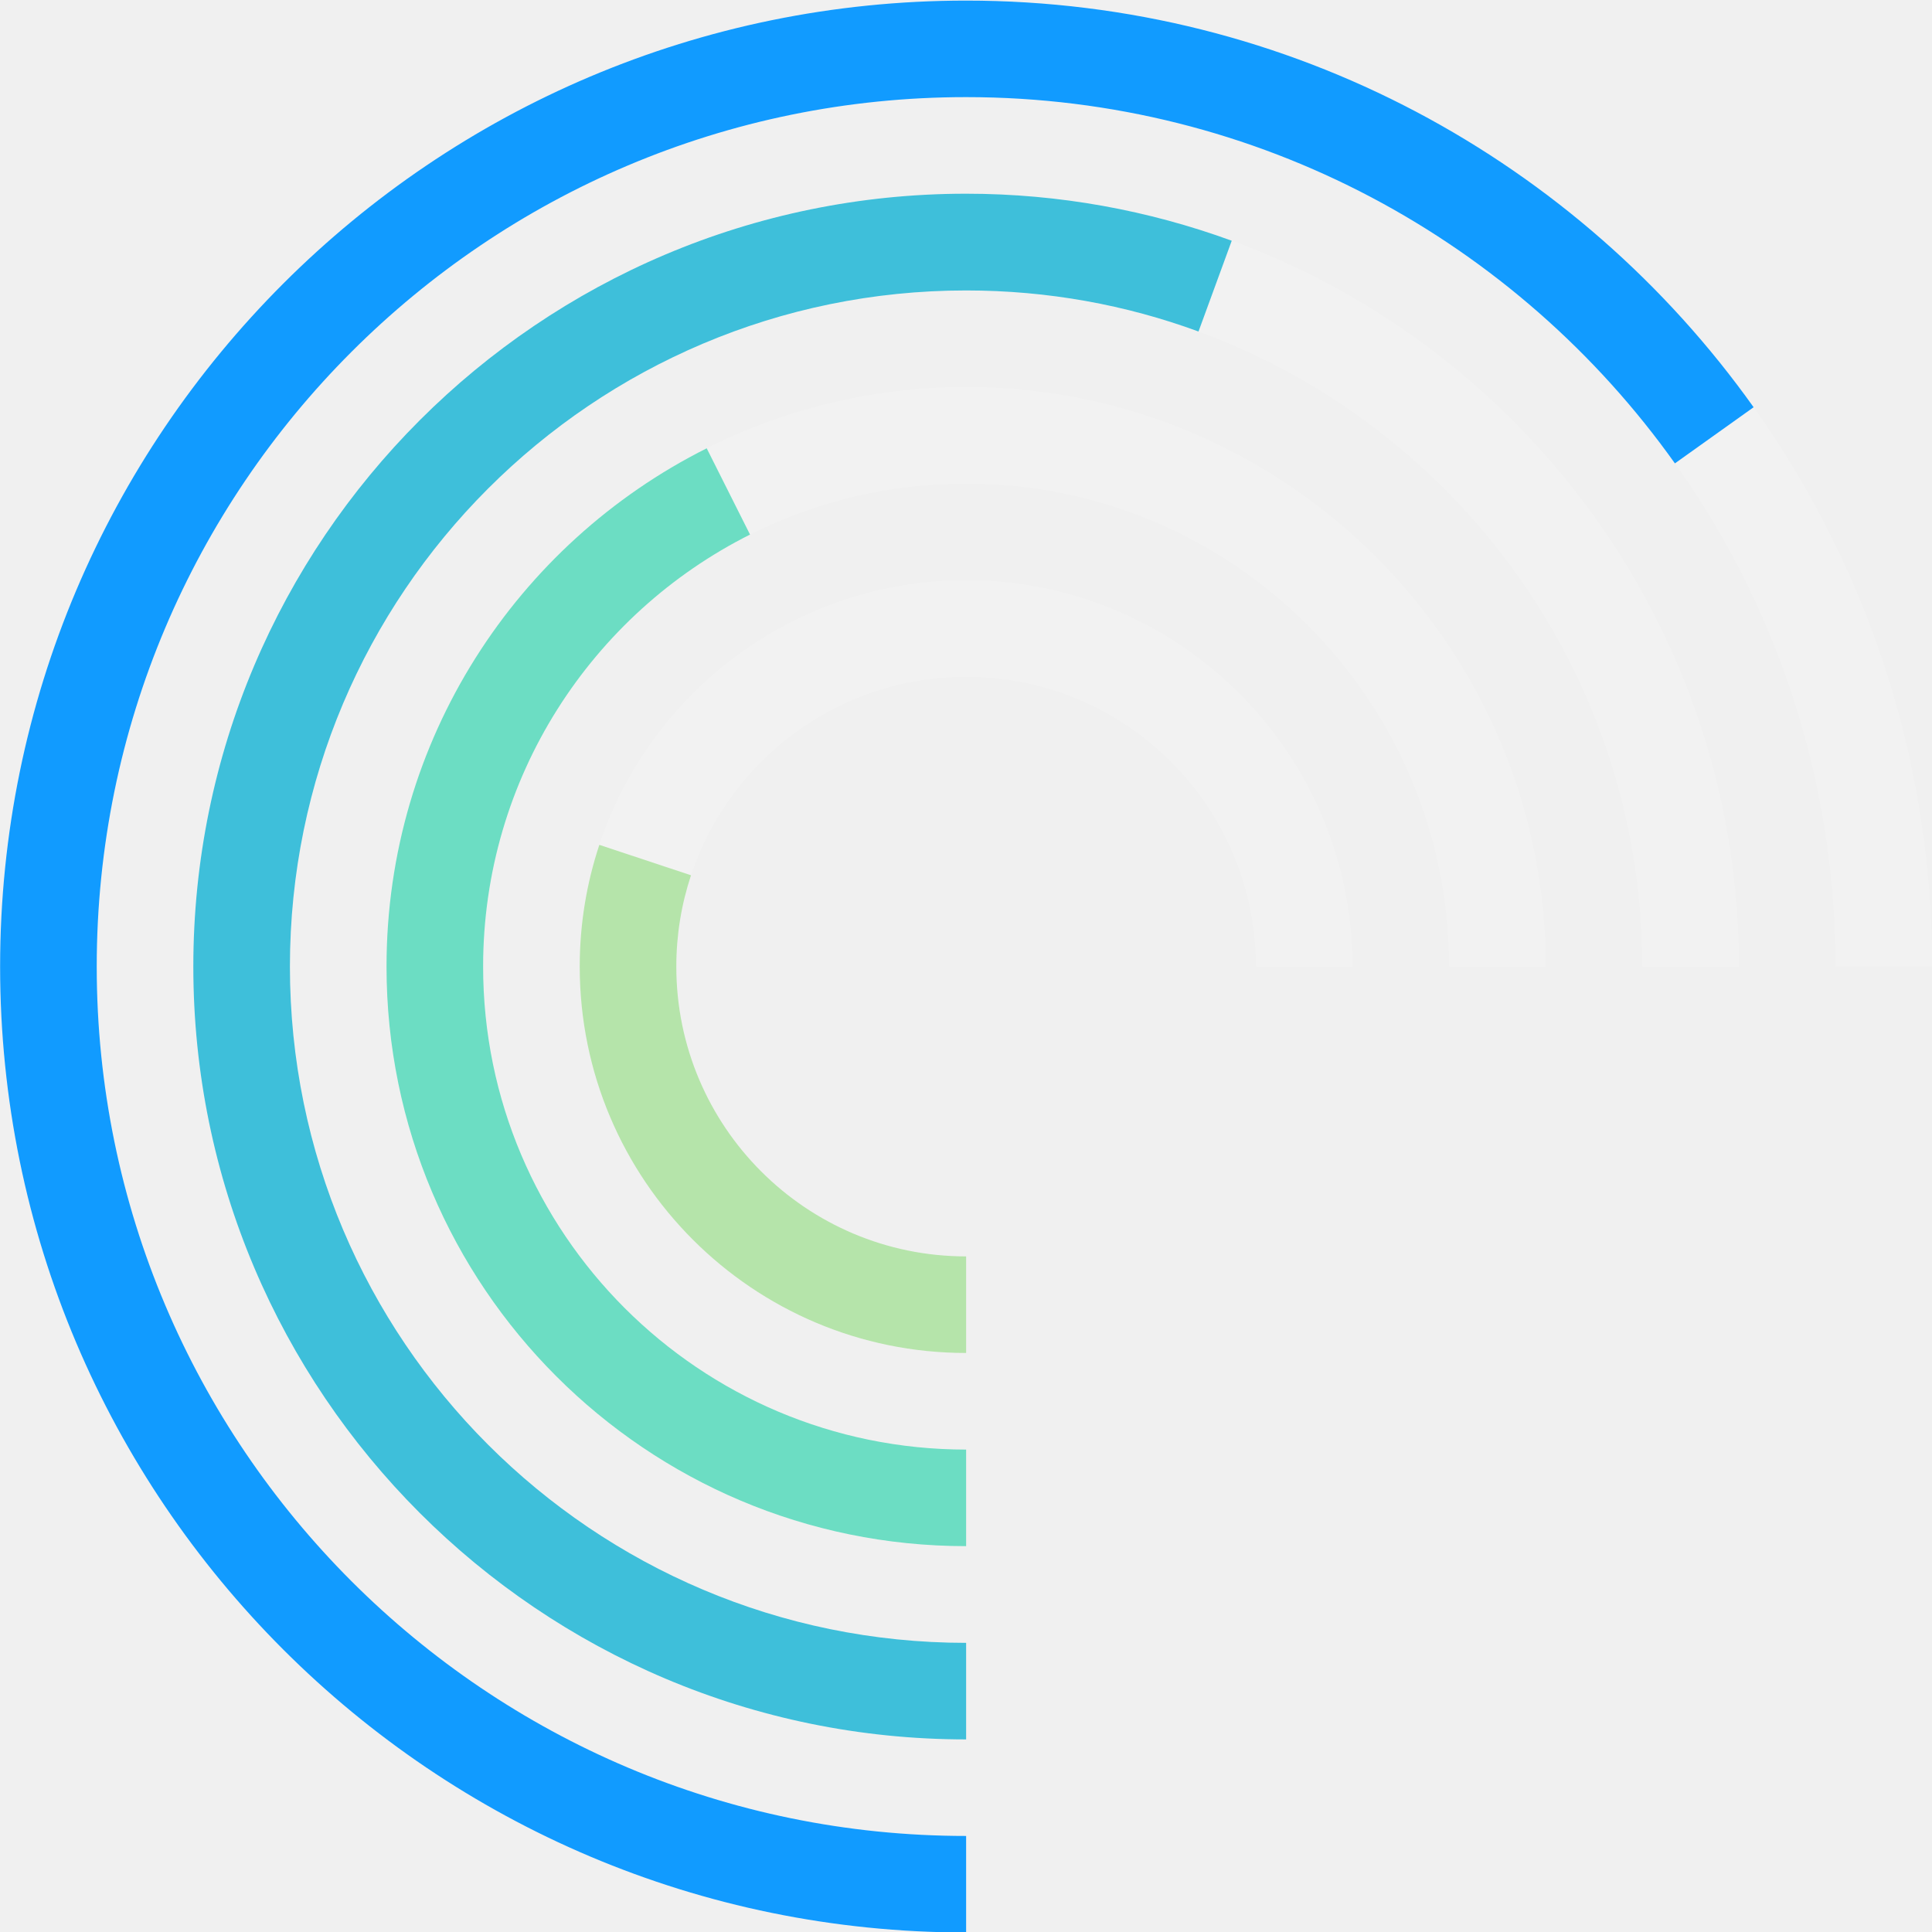
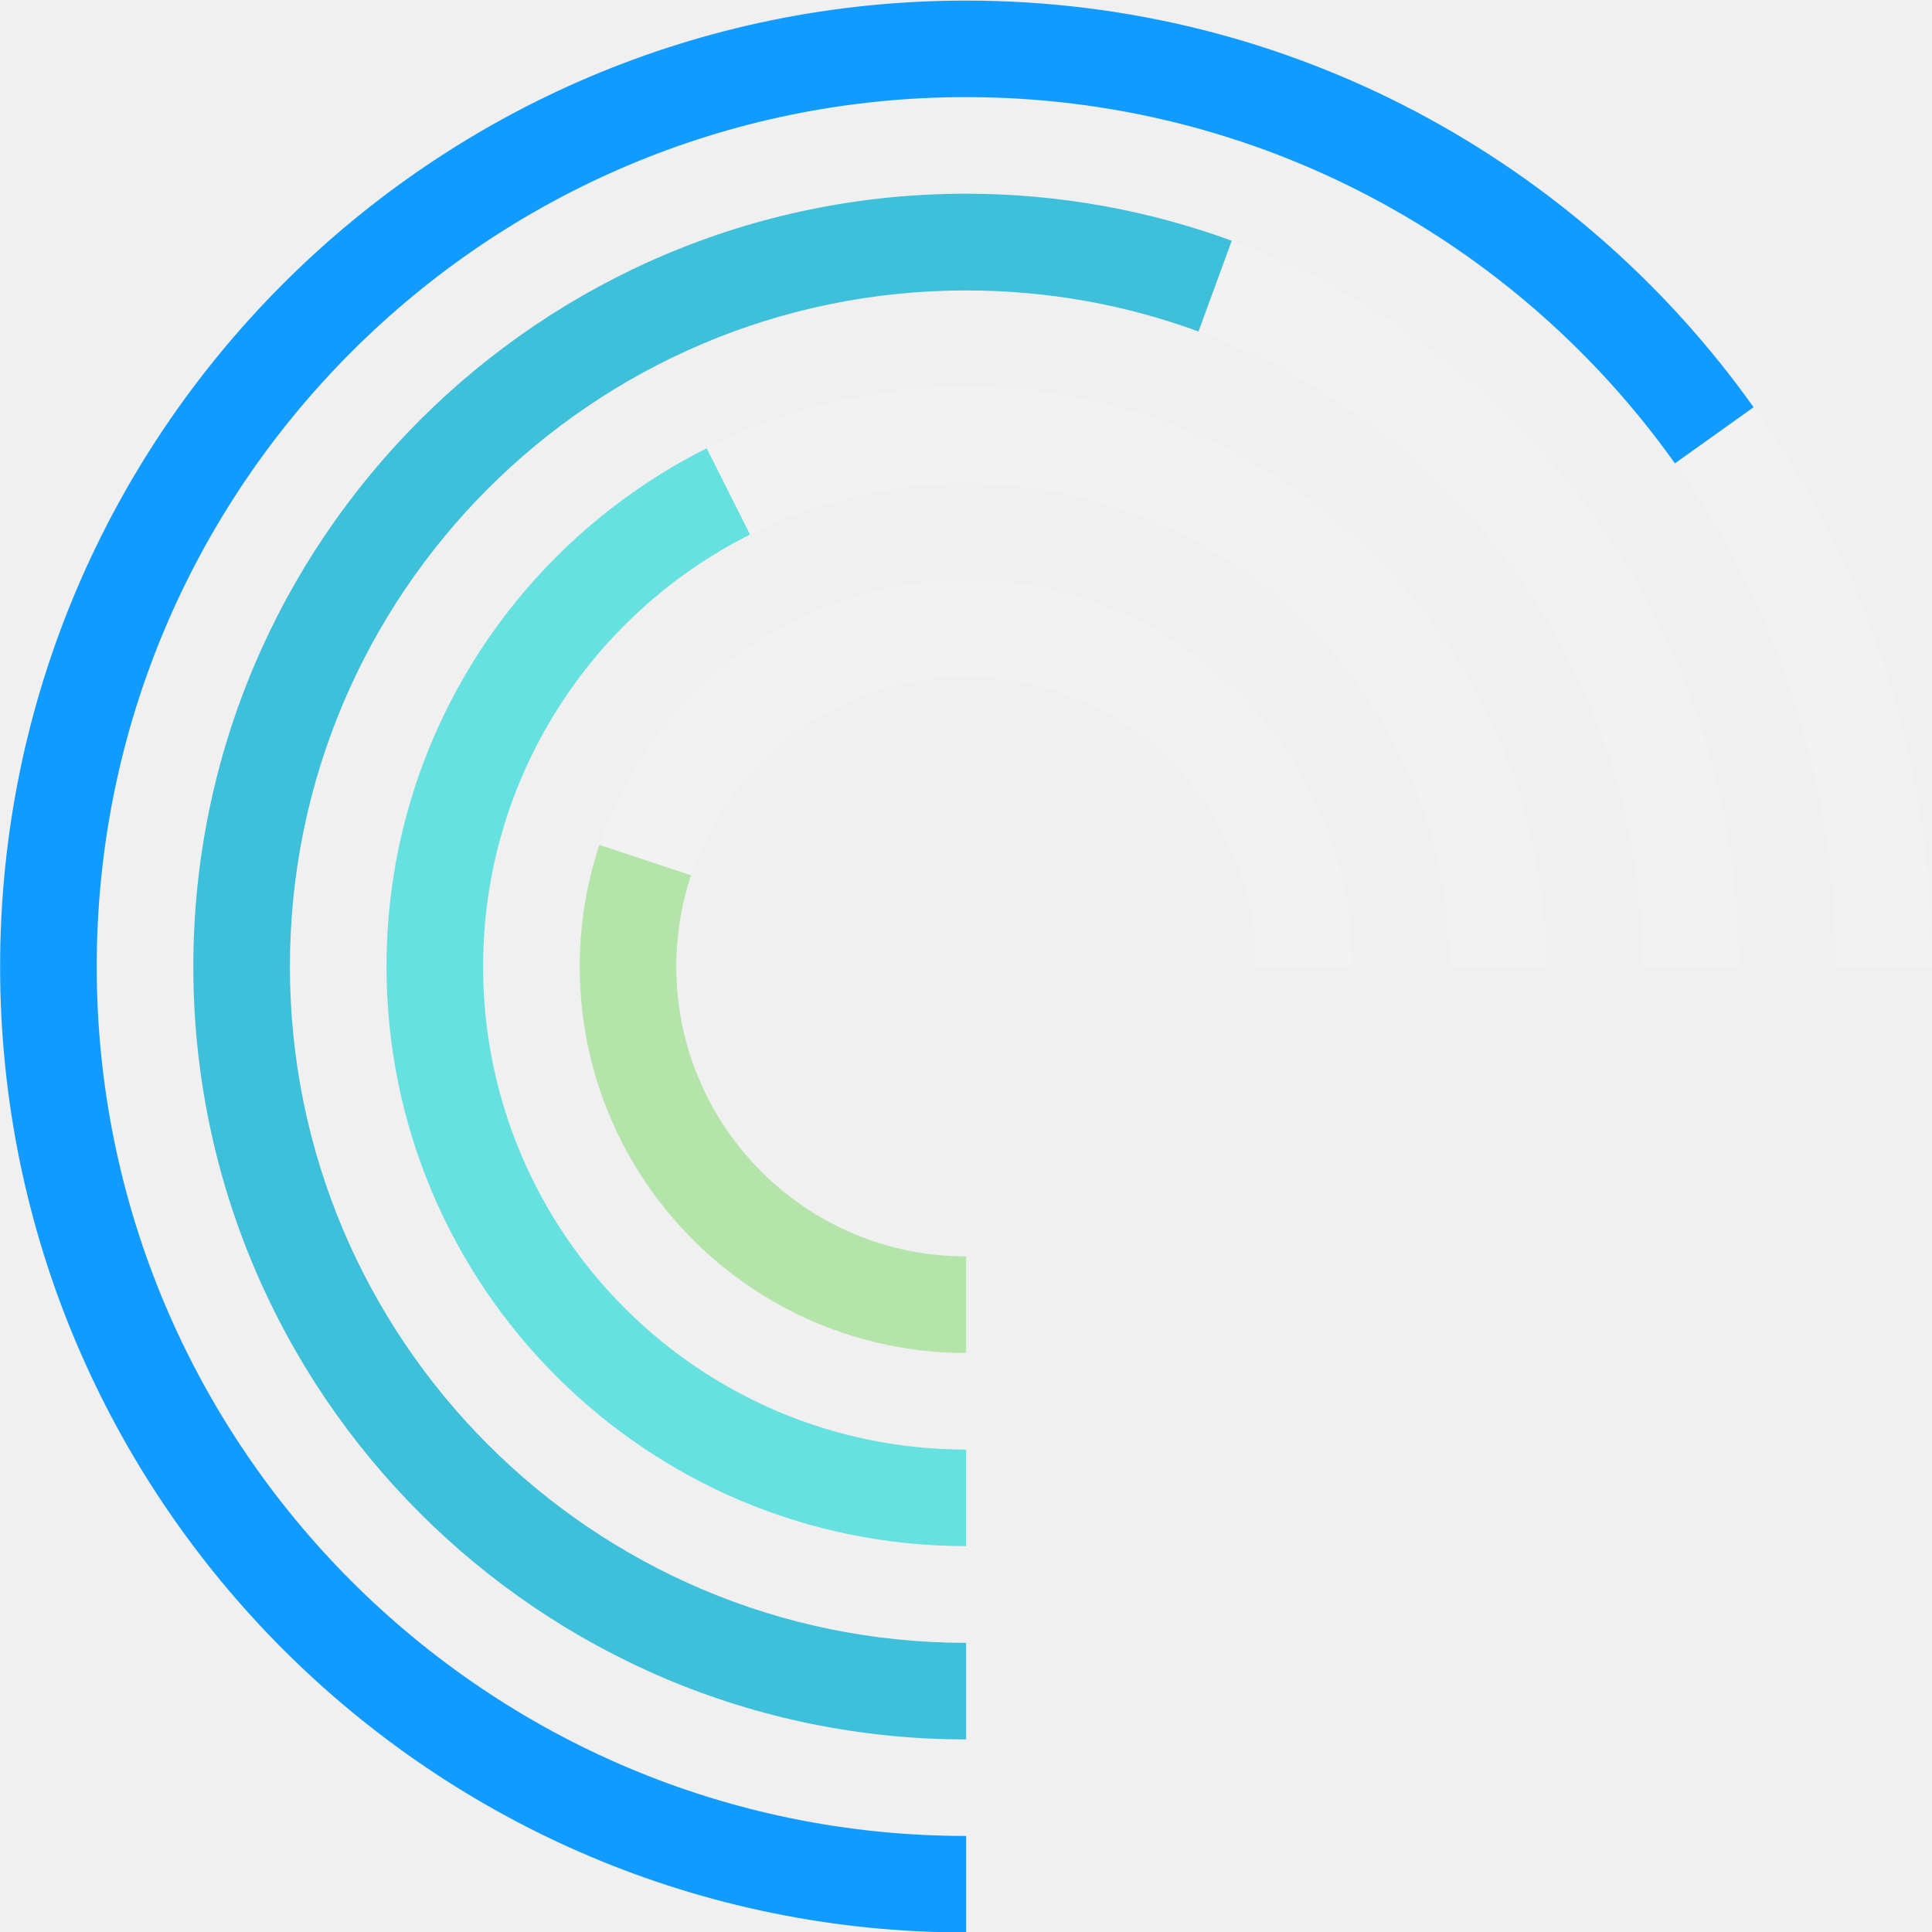
<svg xmlns="http://www.w3.org/2000/svg" width="100%" height="100%" viewBox="0 0 80 80" version="1.1" xml:space="preserve" style="fill-rule:evenodd;clip-rule:evenodd;stroke-linejoin:round;stroke-miterlimit:2;">
-   <g transform="matrix(1,0,0,1,-339,-1056)">
-     <g transform="matrix(1,0,0,1,2807.87,703.86)">
+   <g transform="matrix(1,0,0,1,2468.87,-352.14)">
+     <g>
      <g transform="matrix(0.521152,0,0,0.521152,-2917.03,369.628)">
        <rect x="859.943" y="-33.506" width="153.506" height="153.506" style="fill:none;" />
      </g>
      <g transform="matrix(1,0,0,1,-2403.31,-1105.53)">
        <g transform="matrix(0.944899,0,0,0.944899,26.2113,76.2996)">
          <path d="M-54.785,1542.38C-75.813,1542.38 -92.884,1525.31 -92.884,1504.28C-92.884,1483.25 -75.813,1466.18 -54.785,1466.18C-33.757,1466.18 -16.686,1483.25 -16.686,1504.28L-12.452,1504.28C-12.452,1480.92 -31.421,1461.95 -54.785,1461.95C-78.149,1461.95 -97.118,1480.92 -97.118,1504.28C-97.118,1527.65 -78.149,1546.61 -54.785,1546.61L-54.785,1542.38Z" style="fill:white;fill-opacity:0.15;" />
        </g>
        <g transform="matrix(0.944899,0,0,0.944899,26.2113,76.2996)">
          <path d="M-54.785,1542.38C-75.813,1542.38 -92.884,1525.31 -92.884,1504.28C-92.884,1483.25 -75.813,1466.18 -54.785,1466.18C-41.974,1466.18 -30.632,1472.52 -23.724,1482.23L-20.275,1479.77C-27.95,1468.99 -40.552,1461.95 -54.785,1461.95C-78.149,1461.95 -97.118,1480.92 -97.118,1504.28C-97.118,1527.65 -78.149,1546.61 -54.785,1546.61L-54.785,1542.38Z" style="fill:rgb(17,155,255);" />
        </g>
        <g transform="matrix(0.745973,0,0,0.745973,15.3131,375.541)">
          <path d="M-54.785,1541.82C-75.501,1541.82 -92.32,1525 -92.32,1504.28C-92.32,1483.57 -75.501,1466.75 -54.785,1466.75C-34.069,1466.75 -17.25,1483.57 -17.25,1504.28L-11.888,1504.28C-11.888,1480.61 -31.11,1461.38 -54.785,1461.38C-78.461,1461.38 -97.682,1480.61 -97.682,1504.28C-97.682,1527.96 -78.461,1547.18 -54.785,1547.18L-54.785,1541.82Z" style="fill:white;fill-opacity:0.15;" />
        </g>
        <g transform="matrix(0.745973,0,0,0.745973,15.3131,375.541)">
          <path d="M-54.785,1541.82C-75.501,1541.82 -92.32,1525 -92.32,1504.28C-92.32,1483.57 -75.501,1466.75 -54.785,1466.75C-50.254,1466.75 -45.909,1467.55 -41.886,1469.03L-40.041,1463.99C-44.639,1462.31 -49.606,1461.38 -54.785,1461.38C-78.461,1461.38 -97.682,1480.61 -97.682,1504.28C-97.682,1527.96 -78.461,1547.18 -54.785,1547.18L-54.785,1541.82Z" style="fill:rgb(62,191,218);" />
        </g>
        <g transform="matrix(0.547047,0,0,0.547047,4.41493,674.782)">
          <path d="M-54.785,1540.84C-74.963,1540.84 -91.345,1524.46 -91.345,1504.28C-91.345,1484.1 -74.963,1467.72 -54.785,1467.72C-34.607,1467.72 -18.225,1484.1 -18.225,1504.28L-10.913,1504.28C-10.913,1480.07 -30.571,1460.41 -54.785,1460.41C-78.999,1460.41 -98.657,1480.07 -98.657,1504.28C-98.657,1528.5 -78.999,1548.15 -54.785,1548.15L-54.785,1540.84Z" style="fill:white;fill-opacity:0.15;" />
        </g>
        <g transform="matrix(0.547047,0,0,0.547047,4.41493,674.782)">
-           <path d="M-54.785,1540.84C-74.963,1540.84 -91.345,1524.46 -91.345,1504.28C-91.345,1489.98 -83.116,1477.59 -71.142,1471.58L-74.421,1465.05C-88.788,1472.25 -98.657,1487.12 -98.657,1504.28C-98.657,1528.5 -78.999,1548.15 -54.785,1548.15L-54.785,1540.84Z" style="fill:rgb(108,221,195);" />
+           <path d="M-54.785,1540.84C-74.963,1540.84 -91.345,1524.46 -91.345,1504.28C-91.345,1489.98 -83.116,1477.59 -71.142,1471.58L-74.421,1465.05C-88.788,1472.25 -98.657,1487.12 -98.657,1504.28C-98.657,1528.5 -78.999,1548.15 -54.785,1548.15L-54.785,1540.84Z" style="fill:rgb(102,225,223);" />
        </g>
        <g transform="matrix(0.348121,0,0,0.348121,-6.48325,974.023)">
          <path d="M-54.785,1538.75C-73.81,1538.75 -89.256,1523.31 -89.256,1504.28C-89.256,1485.26 -73.81,1469.81 -54.785,1469.81C-35.76,1469.81 -20.314,1485.26 -20.314,1504.28L-8.824,1504.28C-8.824,1478.91 -29.418,1458.32 -54.785,1458.32C-80.152,1458.32 -100.746,1478.91 -100.746,1504.28C-100.746,1529.65 -80.152,1550.24 -54.785,1550.24L-54.785,1538.75Z" style="fill:white;fill-opacity:0.15;" />
        </g>
        <g transform="matrix(0.348121,0,0,0.348121,-6.48325,974.023)">
          <path d="M-54.785,1538.75C-73.81,1538.75 -89.256,1523.31 -89.256,1504.28C-89.256,1500.49 -88.643,1496.84 -87.509,1493.42L-98.413,1489.8C-99.926,1494.36 -100.746,1499.22 -100.746,1504.28C-100.746,1529.65 -80.152,1550.24 -54.785,1550.24L-54.785,1538.75Z" style="fill:rgb(181,228,170);" />
        </g>
      </g>
    </g>
  </g>
</svg>
